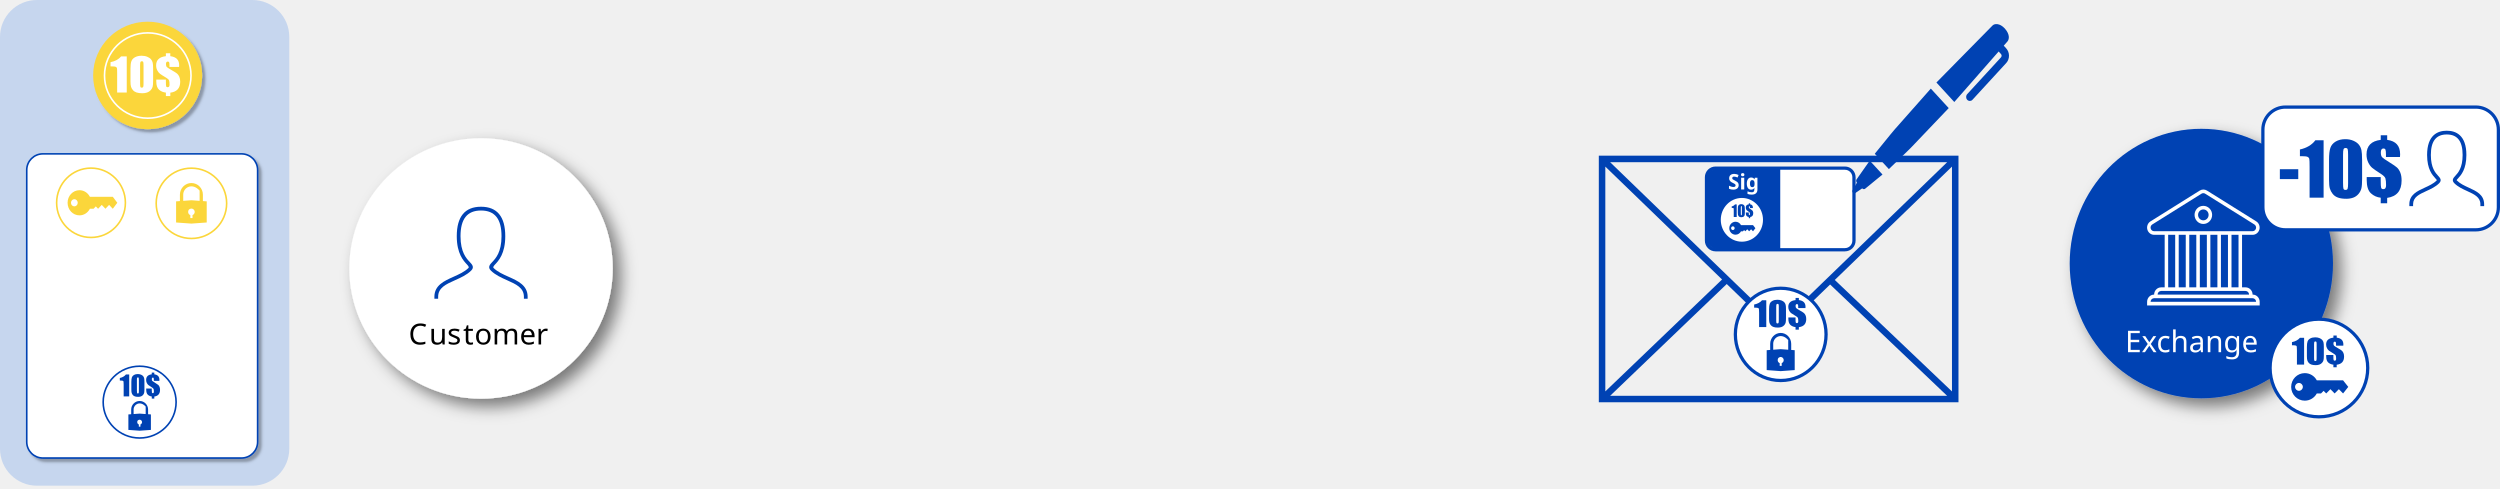
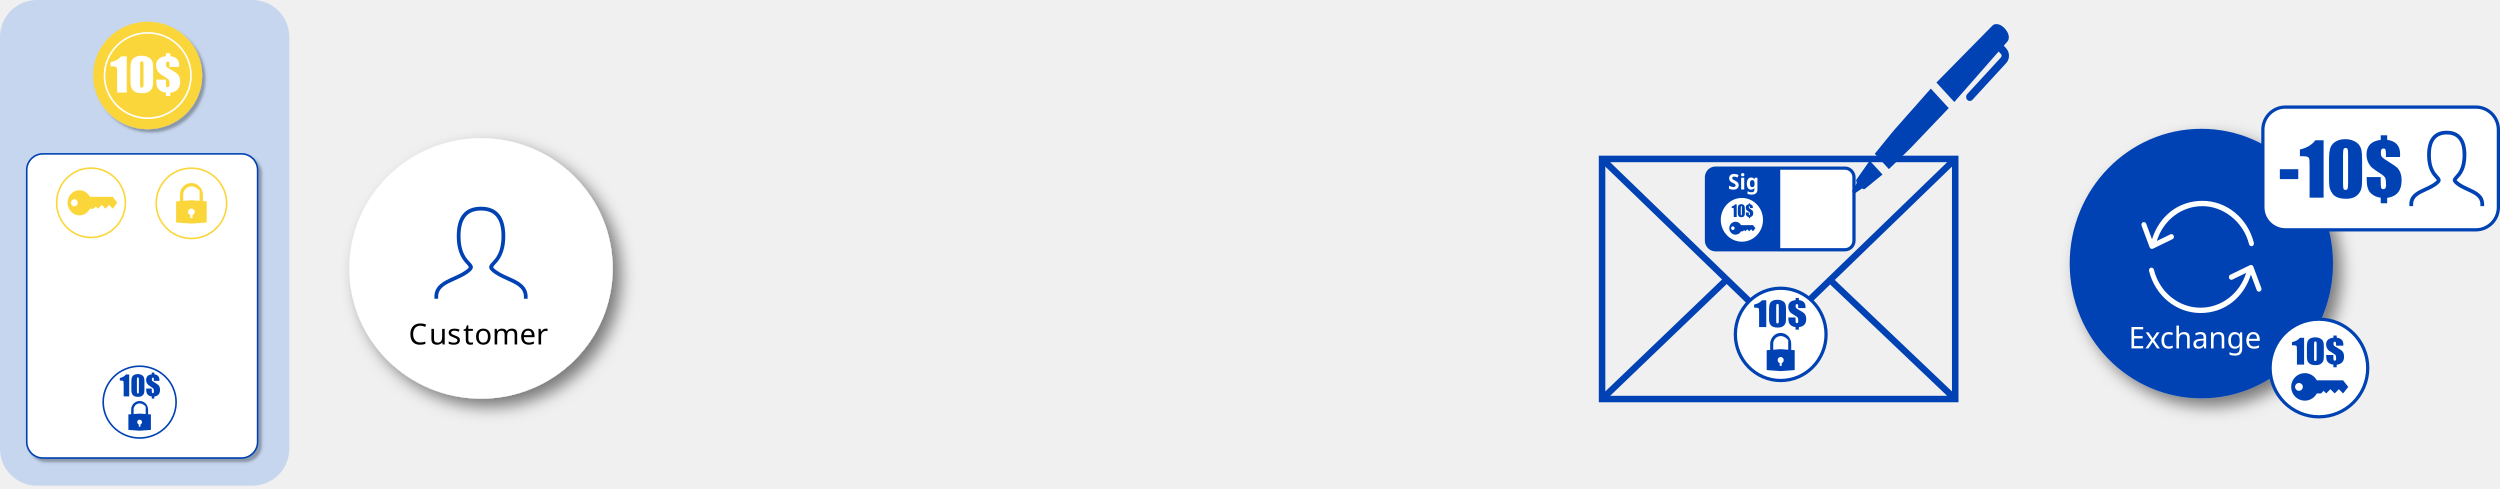
<svg xmlns="http://www.w3.org/2000/svg" id="Layer_2" data-name="Layer 2" viewBox="0 0 1536.28 300.25">
  <defs>
    <style>
      .cls-withdraw-1 {
        font-family: Montserrat-Bold, Montserrat;
        font-size: 13.21px;
        font-weight: 700;
      }

      .cls-withdraw-1, .cls-withdraw-2, .cls-withdraw-3, .cls-withdraw-4, .cls-withdraw-5, .cls-withdraw-6 {
        fill: #fff;
      }

      .cls-withdraw-7 {
        letter-spacing: -.02em;
      }

      .cls-withdraw-8 {
        fill: #fbd63b;
      }

      .cls-withdraw-9 {
        fill: #0042b3;
      }

      .cls-withdraw-3, .cls-withdraw-10, .cls-withdraw-11, .cls-withdraw-12, .cls-withdraw-4, .cls-withdraw-13, .cls-withdraw-14, .cls-withdraw-5 {
        stroke-miterlimit: 10;
      }

      .cls-withdraw-3, .cls-withdraw-13 {
        stroke: #fbd63b;
      }

      .cls-withdraw-10 {
        stroke: #fff;
      }

      .cls-withdraw-10, .cls-withdraw-11, .cls-withdraw-13, .cls-withdraw-14 {
        fill: none;
      }

      .cls-withdraw-15 {
        filter: url(#dropshadow3-2);
      }

      .cls-withdraw-16, .cls-withdraw-12 {
        fill: #0042b3;
      }

      .cls-withdraw-17 {
        filter: url(#dropshadow);
      }

      .cls-withdraw-18 {
        font-size: 17.82px;
      }

      .cls-withdraw-18, .cls-withdraw-6 {
        font-family: Montserrat-Regular, Montserrat;
      }

      .cls-withdraw-11, .cls-withdraw-12, .cls-withdraw-4, .cls-withdraw-14, .cls-withdraw-5 {
        stroke: #0042b3;
      }

      .cls-withdraw-19 {
        fill: #c6d6ee;
      }

      .cls-withdraw-20 {
        filter: url(#dropshadow-2);
      }

      .cls-withdraw-12 {
        stroke-width: .75px;
      }

      .cls-withdraw-4 {
        stroke-width: 2px;
      }

      .cls-withdraw-21 {
        filter: url(#dropshadow3-4);
      }

      .cls-withdraw-22 {
        letter-spacing: -.02em;
      }

      .cls-withdraw-23 {
        filter: url(#dropshadow3-3);
      }

      .cls-withdraw-24 {
        letter-spacing: 0em;
      }

      .cls-withdraw-14 {
        stroke-width: 4px;
      }

      .cls-withdraw-25 {
        fill: #fbd63b;
      }

      .cls-withdraw-6 {
        font-size: 18.45px;
      }

      .cls-withdraw-26 {
        filter: url(#dropshadow3);
      }
    </style>
    <filter id="dropshadow3">
      <feGaussianBlur in="SourceAlpha" stdDeviation="1" />
      <feOffset dx="2" dy="2" />
      <feComponentTransfer>
        <feFuncA slope="0.3" type="linear" />
      </feComponentTransfer>
      <feMerge>
        <feMergeNode />
        <feMergeNode in="SourceGraphic" />
      </feMerge>
    </filter>
    <filter id="dropshadow3-2" data-name="dropshadow3">
      <feGaussianBlur in="SourceAlpha" stdDeviation="1" />
      <feOffset dx="2" dy="2" />
      <feComponentTransfer>
        <feFuncA slope="0.3" type="linear" />
      </feComponentTransfer>
      <feMerge>
        <feMergeNode />
        <feMergeNode in="SourceGraphic" />
      </feMerge>
    </filter>
    <filter id="dropshadow">
      <feGaussianBlur in="SourceAlpha" stdDeviation="5" />
      <feOffset dx="5" dy="5" />
      <feComponentTransfer>
        <feFuncA slope="0.5" type="linear" />
      </feComponentTransfer>
      <feMerge>
        <feMergeNode />
        <feMergeNode in="SourceGraphic" />
      </feMerge>
    </filter>
    <filter id="dropshadow-2" data-name="dropshadow">
      <feGaussianBlur in="SourceAlpha" stdDeviation="5" />
      <feOffset dx="5" dy="5" />
      <feComponentTransfer>
        <feFuncA slope="0.5" type="linear" />
      </feComponentTransfer>
      <feMerge>
        <feMergeNode />
        <feMergeNode in="SourceGraphic" />
      </feMerge>
    </filter>
    <filter id="dropshadow3-3" data-name="dropshadow3">
      <feGaussianBlur in="SourceAlpha" stdDeviation="1" />
      <feOffset dx="2" dy="2" />
      <feComponentTransfer>
        <feFuncA slope="0.3" type="linear" />
      </feComponentTransfer>
      <feMerge>
        <feMergeNode />
        <feMergeNode in="SourceGraphic" />
      </feMerge>
    </filter>
    <filter id="dropshadow3-4" data-name="dropshadow3">
      <feGaussianBlur in="SourceAlpha" stdDeviation="1" />
      <feOffset dx="2" dy="2" />
      <feComponentTransfer>
        <feFuncA slope="0.3" type="linear" />
      </feComponentTransfer>
      <feMerge>
        <feMergeNode />
        <feMergeNode in="SourceGraphic" />
      </feMerge>
    </filter>
  </defs>
  <g id="withdrawjs">
    <g id="blinded" data-id="blinded">
      <g transform="translate(545 0)">
        <path class="cls-withdraw-14" d="M439.49,97.67h217.02v147.54h-217.02V97.67ZM439.49,97.67l100.34,97.02c4.57,4.42,11.81,4.42,16.38,0l100.29-97.02M439.49,245.21l76.62-73.46M656.51,245.21l-76.89-73.16" />
        <g id="sig-on-blinded" class="fragment fade" data-fragment-index="1">
          <g>
            <rect class="cls-withdraw-4" x="503.66" y="103.32" width="90.63" height="50.15" rx="5.58" ry="5.58" />
            <path class="cls-withdraw-12" d="M548.98,153.52h-36.66c-6.72-.61-8.65-3.94-8.65-8.81v-32.54c0-6.84,3.87-8.81,8.65-8.81h36.66" />
          </g>
          <g>
            <ellipse class="cls-withdraw-4" cx="525.41" cy="135.08" rx="13.97" ry="14.44" />
            <path class="cls-withdraw-16" d="M528.71,140.89l1.18,1.23,1.18-1.23,1.18,1.23,1.46-1.89-1.46-1.89h-7.38c-.66-1.25-1.91-2.08-3.37-2.08-2.11,0-3.83,1.78-3.83,3.98s1.71,3.98,3.83,3.98c1.46,0,2.72-.83,3.37-2.08h1.18l.73-.76.73.76,1.18-1.23h0ZM519.87,141.36c-.6,0-1.09-.51-1.09-1.14s.49-1.14,1.09-1.14,1.09.51,1.09,1.14-.49,1.14-1.09,1.14h0Z" />
            <g>
              <path class="cls-withdraw-16" d="M522.23,125.6v7.73h-1.82v-4.14c0-.6-.01-.96-.04-1.08-.03-.12-.1-.21-.22-.27-.12-.06-.39-.09-.81-.09h-.18v-.9c.88-.2,1.55-.61,2.01-1.24h1.07Z" />
              <path class="cls-withdraw-16" d="M527.23,128.22v2.58c0,.59-.03,1.01-.09,1.28s-.18.52-.37.75c-.19.23-.42.4-.69.5-.27.1-.57.15-.9.15-.44,0-.8-.05-1.09-.16-.29-.11-.52-.27-.69-.5-.17-.23-.29-.46-.37-.71s-.11-.65-.11-1.19v-2.7c0-.71.06-1.24.17-1.59.12-.35.35-.64.69-.85.34-.21.76-.32,1.25-.32.4,0,.76.07,1.07.22.32.15.55.33.71.54.16.21.26.45.32.72.06.27.08.69.08,1.28ZM525.41,127.57c0-.41-.02-.67-.06-.77-.04-.1-.13-.16-.26-.16s-.22.06-.27.16-.07.36-.07.76v3.77c0,.45.02.72.06.81.04.09.13.14.26.14s.22-.05.27-.16c.04-.11.06-.35.06-.73v-3.83Z" />
              <path class="cls-withdraw-16" d="M532.16,127.85h-1.82v-.32c0-.34-.02-.56-.06-.67s-.13-.16-.27-.16c-.11,0-.19.05-.25.14-.06.09-.08.23-.08.41,0,.3.06.51.17.63.11.12.44.36.98.71.46.3.78.52.95.68.17.16.31.38.43.67.12.29.17.65.17,1.08,0,.69-.16,1.23-.47,1.62s-.78.63-1.41.73v.73h-.84v-.75c-.49-.05-.91-.25-1.28-.59-.36-.35-.55-.95-.55-1.81v-.38h1.82v.47c0,.52.02.84.06.97.04.13.13.19.27.19.12,0,.21-.04.28-.13s.09-.22.09-.39c0-.43-.03-.74-.09-.93-.06-.19-.25-.39-.59-.61-.56-.37-.93-.64-1.13-.81-.2-.17-.37-.42-.52-.73-.15-.32-.22-.67-.22-1.07,0-.58.15-1.03.46-1.36.31-.33.77-.53,1.39-.61v-.62h.84v.62c.56.08.98.28,1.26.6.28.32.42.77.42,1.34,0,.08,0,.2-.02.36Z" />
            </g>
          </g>
          <text class="cls-withdraw-1" transform="translate(516.89 116.42) scale(.97 1)">
            <tspan x="0" y="0">Sig</tspan>
          </text>
        </g>
        <g>
          <ellipse class="cls-withdraw-4" cx="549.27" cy="205.48" rx="27.87" ry="28.35" />
          <path class="cls-withdraw-16" d="M549.88,223.14v1.7h-1.23v-1.7c-1.04-.38-1.68-1.73-.84-3.14,1.53-1.38,3.3-.24,3.3,1.31,0,.84-.52,1.54-1.23,1.83h0ZM544.65,211.34c0-4.21,5.13-7.14,9.23-2.35v5.92s-4.61-.35-4.61-.35l-4.61.35v-3.57h0ZM555.72,215.04v-3.7c0-3.73-2.89-6.75-6.46-6.75s-6.46,3.02-6.46,6.75v3.7l-2.15.16v12.22l8.61.64,8.61-.64v-12.22l-2.15-.16h0Z" />
          <g>
            <path class="cls-withdraw-16" d="M540.4,184.5v16.47h-4.41v-8.83c0-1.27-.03-2.04-.1-2.3-.07-.26-.25-.45-.54-.58-.29-.13-.95-.2-1.97-.2h-.44v-1.92c2.13-.43,3.75-1.31,4.86-2.64h2.6Z" />
            <path class="cls-withdraw-16" d="M552.51,190.08v5.49c0,1.25-.07,2.16-.22,2.73s-.45,1.1-.91,1.6c-.46.49-1.01.85-1.66,1.07-.65.22-1.37.33-2.17.33-1.06,0-1.93-.11-2.63-.34-.7-.23-1.26-.58-1.67-1.06-.41-.48-.71-.99-.88-1.52s-.26-1.38-.26-2.54v-5.75c0-1.51.14-2.64.42-3.4.28-.75.84-1.36,1.67-1.81.83-.45,1.84-.68,3.03-.68.97,0,1.83.16,2.6.47.76.32,1.34.7,1.71,1.15.38.45.63.97.77,1.54.13.57.2,1.48.2,2.73ZM548.1,188.7c0-.88-.05-1.42-.14-1.64-.09-.22-.3-.33-.64-.33s-.54.12-.65.35-.16.77-.16,1.62v8.04c0,.96.05,1.53.15,1.73.1.2.31.29.64.29s.54-.11.64-.35c.1-.23.15-.75.15-1.56v-8.16Z" />
            <path class="cls-withdraw-16" d="M564.43,189.31h-4.41v-.68c0-.73-.05-1.2-.15-1.42s-.32-.34-.65-.34c-.27,0-.47.1-.61.29-.13.19-.2.48-.2.87,0,.64.14,1.1.42,1.35.27.26,1.06.76,2.38,1.51,1.12.63,1.88,1.11,2.29,1.45.41.34.75.81,1.03,1.42.28.61.42,1.38.42,2.29,0,1.46-.38,2.61-1.13,3.45s-1.89,1.35-3.41,1.55v1.55h-2.03v-1.6c-1.18-.11-2.21-.53-3.09-1.27-.88-.74-1.32-2.02-1.32-3.85v-.8h4.41v1.01c0,1.11.05,1.79.14,2.06.09.27.31.4.66.4.3,0,.52-.09.67-.28s.22-.46.22-.83c0-.92-.07-1.58-.21-1.98-.14-.4-.61-.83-1.42-1.3-1.35-.79-2.26-1.37-2.74-1.73-.48-.37-.9-.89-1.25-1.56-.35-.67-.53-1.43-.53-2.28,0-1.23.37-2.19,1.12-2.89.75-.7,1.86-1.13,3.36-1.29v-1.31h2.03v1.31c1.36.16,2.38.59,3.06,1.28.68.69,1.02,1.64,1.02,2.85,0,.17-.02.43-.04.77Z" />
          </g>
        </g>
      </g>
    </g>
    <g id="pen" class="fragment fade-in-then-out" data-fragment-index="1">
      <path class="cls-withdraw-16" d="M1232.8,29.67l-1.47-1.6,2.28-2.59c1.2-1.47,1.49-4.44-1.63-7.96-3.15-3.43-6.39-3.1-7.58-1.81l-34.45,35,10.99,11.97,27.25-31.04,1.39,1.52c.54.53.59,1.42.11,2.02l-20.78,22.62c-.9.95-.93,2.51-.06,3.49.87.98,2.3,1.01,3.21.06.02-.02.04-.04.06-.06l20.78-22.62c2.25-2.52,2.19-6.54-.12-9h0Z" />
      <path class="cls-withdraw-16" d="M1164.38,79.45c-.86.96-1.69,1.95-2.49,2.97l-9.82,12.07,8.66,9.42,11.09-10.7c.94-.87,1.85-1.77,2.73-2.71l22.96-24.07-11-11.98-22.12,24.99h0Z" />
      <path class="cls-withdraw-16" d="M1140.82,110.34c-.32.62-.2,1.4.29,1.88l-2.59,4.58c-.35.62-.17,1.43.4,1.81.19.12.4.19.62.19.23,0,.45-.07.64-.21l4.17-2.85c.43.52,1.13.65,1.7.31l10.77-8.81-7.84-8.53-8.16,11.62h0Z" />
    </g>
    <g id="customer" data-id="customer">
      <g class="cls-withdraw-17">
        <ellipse class="cls-withdraw-2" cx="295.6" cy="164.97" rx="80.92" ry="80.02" />
      </g>
      <text class="cls-withdraw-18" transform="translate(251.07 211.67) scale(1.01 1)">
        <tspan class="cls-withdraw-7" x="0" y="0">C</tspan>
        <tspan class="cls-withdraw-24" x="12.49" y="0">us</tspan>
        <tspan class="cls-withdraw-22" x="33.17" y="0">t</tspan>
        <tspan x="40.07" y="0">omer</tspan>
      </text>
      <path class="cls-withdraw-9" d="M324.25,183.56h-2.3v-1.15c0-5.59-4.8-7.73-10.36-10.21-3.53-1.58-7.19-3.21-9.93-5.91-2.15-2.12-.57-3.79.81-5.25,2.14-2.26,5.72-6.05,5.72-15.89,0-10.62-4.12-15.79-12.6-15.79s-12.6,5.17-12.6,15.79c0,9.85,3.58,13.63,5.72,15.89,1.39,1.47,2.96,3.14.82,5.25-2.74,2.7-6.39,4.33-9.93,5.91-5.56,2.48-10.36,4.62-10.36,10.21v1.15h-2.3v-1.15c0-7.08,5.96-9.74,11.72-12.32,3.35-1.5,6.81-3.04,9.25-5.45q.54-.54-.87-2.03c-2.22-2.35-6.35-6.71-6.35-17.48,0-12,5.01-18.09,14.9-18.09s14.9,6.09,14.9,18.09c0,10.76-4.13,15.13-6.35,17.48q-1.42,1.5-.87,2.03c2.44,2.4,5.9,3.95,9.25,5.44,5.76,2.57,11.72,5.23,11.72,12.32v1.15Z" />
    </g>
    <g id="bank-complete" data-id="bank-complete">
      <g id="bank">
        <g class="cls-withdraw-20">
          <ellipse class="cls-withdraw-16" cx="1352.75" cy="161.96" rx="80.9" ry="82.81" />
        </g>
        <g>
-           <path class="cls-withdraw-2" d="M1384.24,181.03c0-2.46-1.94-4.45-4.32-4.45h-2.16v-32.28h6.49c1.94,0,3.64-1.33,4.16-3.25.52-1.92-.26-3.97-1.92-5.01l-30.26-18.92c-.69-.43-1.47-.65-2.24-.65s-1.55.21-2.24.65l-30.26,18.92c-1.66,1.04-2.44,3.08-1.92,5.01.52,1.92,2.22,3.25,4.16,3.25h6.49v32.28h-2.16c-2.39,0-4.32,1.99-4.32,4.45-2.39,0-4.32,1.99-4.32,4.45v2.23h69.18v-2.23c0-2.46-1.94-4.45-4.32-4.45h0ZM1375.6,176.58h-4.32v-32.28h4.32v32.28h0ZM1338.85,144.3h4.32v32.28h-4.32v-32.28h0ZM1345.33,144.3h4.32v32.28h-4.32v-32.28h0ZM1351.82,144.3h4.32v32.28h-4.32v-32.28h0ZM1358.3,144.3h4.32v32.28h-4.32v-32.28h0ZM1364.79,144.3h4.32v32.28h-4.32v-32.28h0ZM1323.71,142.07c-.97,0-1.82-.67-2.08-1.63-.26-.96.13-1.99.96-2.5l30.26-18.92c.34-.21.73-.32,1.12-.32s.78.11,1.12.32l30.26,18.92c.83.52,1.22,1.55.96,2.5-.26.96-1.12,1.63-2.08,1.63h-60.53ZM1332.36,144.3h4.32v32.28h-4.32v-32.28h0ZM1328.04,178.8h51.88c1.19,0,2.16,1,2.16,2.23h-56.21c0-1.23.97-2.23,2.16-2.23h0ZM1321.55,185.48c0-1.23.97-2.23,2.16-2.23h60.53c1.19,0,2.16,1,2.16,2.23h-64.85Z" />
-           <path class="cls-withdraw-2" d="M1353.98,126.49c-2.99,0-5.4,2.49-5.4,5.57s2.42,5.57,5.4,5.57,5.4-2.49,5.4-5.57-2.42-5.57-5.4-5.57h0ZM1353.98,135.39c-1.79,0-3.24-1.49-3.24-3.34s1.45-3.34,3.24-3.34,3.24,1.49,3.24,3.34-1.45,3.34-3.24,3.34h0Z" />
-         </g>
-         <text class="cls-withdraw-6" transform="translate(1305.93 216.44) scale(.98 1)">
-           <tspan x="0" y="0">Exchange</tspan>
+           <path class="cls-withdraw-2" d="M1321.83,152.84c.38.16.83.16,1.21-.03l12-5.83c.77-.39,1.09-1.38.72-2.2-.35-.79-1.23-1.15-1.98-.79l-8.4,4.09c4.01-12.83,15.18-21.4,28.04-21.4s25.26,9.63,28.65,23.41c.22.87,1.06,1.4,1.87,1.17.81-.23,1.31-1.13,1.09-2-3.75-15.21-16.75-25.85-31.62-25.85s-26.52,9.46-30.97,23.62l-3.53-9.44c-.26-.85-1.14-1.33-1.94-1.05-.8.28-1.24,1.22-.98,2.07.02.07.05.13.08.2l4.9,13.14c.15.41.46.76.86.92h0Z" />
+           <path class="cls-withdraw-2" d="M1389.63,177.08s-.03-.07-.03-.1l-4.9-13.14c-.15-.41-.46-.76-.86-.92-.38-.16-.83-.15-1.21.03l-12,5.83c-.78.34-1.15,1.31-.83,2.15.32.84,1.23,1.23,2.01.89.03-.02.06-.03.09-.05l8.4-4.09c-4.04,12.83-15.23,21.4-28.07,21.4-13.47,0-25.26-9.63-28.65-23.41-.22-.87-1.06-1.4-1.87-1.17-.81.23-1.31,1.13-1.09,2,3.73,15.23,16.75,25.85,31.62,25.85s26.5-9.46,30.97-23.62l3.53,9.44c.29.85,1.17,1.3,1.97.99.8-.31,1.21-1.25.92-2.1h0Z" />
+         </g>
+         <text class="cls-withdraw-6" transform="translate(1308.062 214.1119) scale(.9769 1)">
+           <tspan class="cls-28" x="0" y="0">Exchange</tspan>
        </text>
      </g>
      <g>
        <circle class="cls-withdraw-4" cx="1425" cy="226.14" r="30" />
        <path class="cls-withdraw-16" d="M1432.08,239.16l2.59,2.62,2.59-2.62,2.59,2.62,3.19-4.03-3.19-4.03h-16.15c-1.44-2.66-4.19-4.43-7.38-4.43-4.63,0-8.37,3.79-8.37,8.46s3.75,8.46,8.37,8.46c3.19,0,5.94-1.77,7.38-4.43h2.59l1.6-1.61,1.6,1.61,2.59-2.62h0ZM1412.73,240.16c-1.32,0-2.39-1.09-2.39-2.42s1.08-2.42,2.39-2.42,2.39,1.09,2.39,2.42-1.08,2.42-2.39,2.42h0Z" />
        <g>
          <path class="cls-withdraw-16" d="M1415.9,207.6v16.47h-4.41v-8.83c0-1.27-.03-2.04-.1-2.3-.07-.26-.25-.45-.54-.58-.29-.13-.95-.2-1.97-.2h-.44v-1.92c2.13-.43,3.75-1.31,4.86-2.64h2.6Z" />
          <path class="cls-withdraw-16" d="M1428.02,213.17v5.49c0,1.25-.07,2.16-.22,2.73s-.45,1.1-.91,1.6c-.46.49-1.01.85-1.66,1.07-.65.22-1.37.33-2.17.33-1.06,0-1.93-.11-2.63-.34-.7-.23-1.26-.58-1.67-1.06-.41-.48-.71-.99-.88-1.52s-.26-1.38-.26-2.54v-5.75c0-1.51.14-2.64.42-3.4.28-.75.84-1.36,1.67-1.81.83-.45,1.84-.68,3.03-.68.97,0,1.83.16,2.6.47.76.32,1.34.7,1.71,1.15.38.45.63.97.77,1.54.13.57.2,1.48.2,2.73ZM1423.61,211.79c0-.88-.05-1.42-.14-1.64-.09-.22-.3-.33-.64-.33s-.54.12-.65.35-.16.77-.16,1.62v8.04c0,.96.05,1.53.15,1.73.1.2.31.29.64.29s.54-.11.64-.35c.1-.23.15-.75.15-1.56v-8.16Z" />
          <path class="cls-withdraw-16" d="M1439.94,212.4h-4.41v-.68c0-.73-.05-1.2-.15-1.42s-.32-.34-.65-.34c-.27,0-.47.1-.61.29-.13.19-.2.48-.2.87,0,.64.14,1.1.42,1.35.27.26,1.06.76,2.38,1.51,1.12.63,1.88,1.11,2.29,1.45.41.34.75.81,1.03,1.42.28.61.42,1.38.42,2.29,0,1.46-.38,2.61-1.13,3.45s-1.89,1.35-3.41,1.55v1.55h-2.03v-1.6c-1.18-.11-2.21-.53-3.09-1.27-.88-.74-1.32-2.02-1.32-3.85v-.8h4.41v1.01c0,1.11.05,1.79.14,2.06.09.27.31.4.66.4.3,0,.52-.09.67-.28s.22-.46.22-.83c0-.92-.07-1.58-.21-1.98-.14-.4-.61-.83-1.42-1.3-1.35-.79-2.26-1.37-2.74-1.73-.48-.37-.9-.89-1.25-1.56-.35-.67-.53-1.43-.53-2.28,0-1.23.37-2.19,1.12-2.89.75-.7,1.86-1.13,3.36-1.29v-1.31h2.03v1.31c1.36.16,2.38.59,3.06,1.28.68.69,1.02,1.64,1.02,2.85,0,.17-.02.43-.04.77Z" />
        </g>
      </g>
    </g>
    <g id="sub-amount" data-id="sub-amount" class="fragment fade" data-fragment-index="1">
      <g>
        <rect class="cls-withdraw-2" x="1390.57" y="65.8" width="144.71" height="75.43" rx="13.85" ry="13.85" />
        <path class="cls-withdraw-16" d="M1521.43,142.23h-117.01c-8.19,0-14.85-6.66-14.85-14.85v-47.73c0-8.19,6.66-14.85,14.85-14.85h117.01c8.19,0,14.85,6.66,14.85,14.85v47.73c0,8.19-6.66,14.85-14.85,14.85ZM1404.42,66.8c-7.08,0-12.85,5.76-12.85,12.85v47.73c0,7.09,5.76,12.85,12.85,12.85h117.01c7.08,0,12.85-5.76,12.85-12.85v-47.73c0-7.09-5.76-12.85-12.85-12.85h-117.01Z" />
      </g>
      <path class="cls-withdraw-9" d="M1526.53,126.69h-2.3v-1.15c0-4.41-3.75-6.12-8.09-8.11-2.83-1.29-5.75-2.63-7.95-4.85-1.84-1.86-.47-3.35.64-4.55,1.68-1.82,4.48-4.85,4.48-12.78,0-8.49-3.19-12.62-9.76-12.62s-9.76,4.13-9.76,12.62c0,7.92,2.81,10.96,4.48,12.78,1.11,1.2,2.49,2.69.64,4.55-2.2,2.22-5.12,3.56-7.95,4.85-4.34,1.98-8.09,3.7-8.09,8.11v1.15h-2.3v-1.15c0-5.89,4.8-8.08,9.43-10.2,2.64-1.21,5.37-2.45,7.27-4.38.19-.2.23-.29.23-.29-.05-.13-.54-.65-.93-1.08-1.78-1.93-5.09-5.52-5.09-14.34,0-12.33,6.56-14.92,12.07-14.92s12.07,2.59,12.07,14.92c0,8.83-3.31,12.41-5.09,14.34-.38.41-.84.91-.92,1.12.02,0,.07.1.22.24,1.91,1.92,4.63,3.17,7.27,4.38,4.64,2.12,9.43,4.31,9.43,10.2v1.15Z" />
      <g>
        <path class="cls-withdraw-16" d="M1412.31,103.98v6.08h-11.31v-6.08h11.31Z" />
        <path class="cls-withdraw-16" d="M1427.88,86.2v35.27h-8.61v-18.91c0-2.73-.06-4.37-.19-4.92-.13-.55-.48-.97-1.05-1.25-.58-.28-1.86-.42-3.85-.42h-.85v-4.11c4.16-.92,7.32-2.8,9.48-5.65h5.07Z" />
        <path class="cls-withdraw-16" d="M1451.54,98.14v11.76c0,2.67-.14,4.62-.43,5.84s-.87,2.36-1.77,3.42c-.9,1.06-1.97,1.82-3.24,2.29-1.26.46-2.68.7-4.24.7-2.06,0-3.77-.24-5.14-.73-1.36-.49-2.45-1.25-3.26-2.28-.81-1.03-1.38-2.12-1.73-3.26s-.51-2.95-.51-5.43v-12.31c0-3.24.27-5.66.82-7.28.55-1.61,1.63-2.9,3.26-3.88,1.63-.97,3.6-1.46,5.91-1.46,1.89,0,3.58.34,5.07,1.01,1.49.67,2.61,1.5,3.35,2.47.74.97,1.24,2.07,1.5,3.29.26,1.22.39,3.17.39,5.84ZM1442.93,95.18c0-1.87-.09-3.05-.27-3.52-.18-.47-.59-.71-1.25-.71s-1.06.25-1.27.75-.31,1.66-.31,3.47v17.21c0,2.05.1,3.28.29,3.7.19.42.61.63,1.25.63s1.06-.25,1.26-.74c.2-.49.3-1.6.3-3.33v-17.47Z" />
        <path class="cls-withdraw-16" d="M1474.81,96.48h-8.61v-1.46c0-1.55-.1-2.57-.3-3.05s-.62-.72-1.28-.72c-.53,0-.92.21-1.18.62-.26.41-.39,1.04-.39,1.86,0,1.38.27,2.34.81,2.9.53.55,2.07,1.63,4.65,3.22,2.19,1.35,3.68,2.39,4.47,3.1.79.72,1.47,1.74,2.01,3.05.55,1.31.82,2.95.82,4.91,0,3.14-.74,5.6-2.22,7.38s-3.69,2.89-6.65,3.31v3.31h-3.96v-3.42c-2.3-.23-4.31-1.14-6.03-2.71-1.72-1.58-2.58-4.32-2.58-8.25v-1.72h8.61v2.16c0,2.37.09,3.84.27,4.41.18.57.61.86,1.29.86.58,0,1.02-.2,1.3-.6s.43-.99.43-1.78c0-1.97-.13-3.39-.4-4.24-.27-.85-1.19-1.77-2.77-2.78-2.63-1.68-4.42-2.92-5.36-3.71-.95-.79-1.76-1.91-2.45-3.34-.69-1.44-1.03-3.06-1.03-4.88,0-2.63.73-4.69,2.18-6.19,1.46-1.5,3.64-2.42,6.55-2.77v-2.81h3.96v2.81c2.66.35,4.65,1.26,5.97,2.73,1.32,1.47,1.98,3.51,1.98,6.11,0,.36-.03.92-.08,1.66Z" />
      </g>
    </g>
    <g id="coin" data-id="coin">
      <rect class="cls-withdraw-19" width="177.77" height="298.46" rx="22.69" ry="22.69" />
      <g>
        <g class="cls-withdraw-23">
          <rect class="cls-withdraw-2" x="16.43" y="94.55" width="141.88" height="186.91" rx="9.91" ry="9.91" />
          <rect class="cls-withdraw-11" x="16.43" y="94.55" width="141.88" height="186.91" rx="9.91" ry="9.91" />
        </g>
        <g>
          <ellipse class="cls-withdraw-3" cx="55.93" cy="124.61" rx="21.13" ry="21.31" />
          <path class="cls-withdraw-8" d="M62.53,125.9l2.26,2.39,2.26-2.39,2.26,2.39,2.78-3.68-2.78-3.68h-14.07c-1.25-2.43-3.65-4.05-6.42-4.05-4.03,0-7.29,3.46-7.29,7.73s3.26,7.73,7.29,7.73c2.78,0,5.17-1.62,6.42-4.05h2.26l1.39-1.47,1.39,1.47,2.26-2.39h0ZM45.69,126.82c-1.15,0-2.08-.99-2.08-2.21s.94-2.21,2.08-2.21,2.08.99,2.08,2.21-.94,2.21-2.08,2.21h0Z" />
        </g>
        <g>
          <ellipse class="cls-withdraw-3" cx="117.63" cy="124.94" rx="21.65" ry="21.6" />
          <path class="cls-withdraw-8" d="M118.3,132.18v1.81h-1.34v-1.81c-1.14-.4-1.84-1.84-.92-3.34,1.67-1.47,3.61-.26,3.61,1.39,0,.89-.57,1.64-1.34,1.95h0ZM112.59,119.64c0-4.47,5.6-7.59,10.08-2.5v6.29s-5.04-.38-5.04-.38l-5.04.38v-3.79h0ZM124.68,123.57v-3.93c0-3.96-3.16-7.17-7.06-7.17s-7.06,3.21-7.06,7.17v3.93l-2.35.17v12.98l9.41.68,9.41-.68v-12.98l-2.35-.17h0Z" />
        </g>
        <g>
          <ellipse class="cls-withdraw-5" cx="85.81" cy="247.1" rx="22.41" ry="22.06" />
          <path class="cls-withdraw-16" d="M86.3,260.85v1.33h-.99v-1.33c-.84-.29-1.35-1.35-.68-2.45,1.23-1.07,2.66-.19,2.66,1.02,0,.65-.42,1.2-.99,1.43h0ZM82.1,251.66c0-3.28,4.12-5.56,7.42-1.83v4.61s-3.71-.28-3.71-.28l-3.71.28v-2.78h0ZM91,254.54v-2.88c0-2.9-2.32-5.25-5.19-5.25s-5.19,2.35-5.19,5.25v2.88l-1.73.13v9.51l6.92.5,6.92-.5v-9.51l-1.73-.13h0Z" />
          <g>
            <path class="cls-withdraw-16" d="M79.4,230.11v13.5h-3.41v-7.24c0-1.04-.03-1.67-.08-1.88-.05-.21-.19-.37-.42-.48-.23-.11-.73-.16-1.52-.16h-.34v-1.57c1.65-.35,2.9-1.07,3.75-2.16h2.01Z" />
            <path class="cls-withdraw-16" d="M88.75,234.68v4.5c0,1.02-.06,1.77-.17,2.23s-.35.9-.7,1.31c-.35.41-.78.7-1.28.88-.5.18-1.06.27-1.68.27-.82,0-1.49-.09-2.03-.28-.54-.19-.97-.48-1.29-.87-.32-.39-.55-.81-.68-1.25s-.2-1.13-.2-2.08v-4.71c0-1.24.11-2.17.32-2.78.22-.62.65-1.11,1.29-1.48.64-.37,1.42-.56,2.34-.56.75,0,1.42.13,2.01.39.59.26,1.03.57,1.32.95.29.37.49.79.59,1.26.1.47.16,1.21.16,2.23ZM85.35,233.55c0-.72-.04-1.17-.11-1.35-.07-.18-.23-.27-.49-.27s-.42.1-.5.29-.12.63-.12,1.33v6.59c0,.78.04,1.26.11,1.42.08.16.24.24.49.24s.42-.09.5-.28c.08-.19.12-.61.12-1.28v-6.68Z" />
            <path class="cls-withdraw-16" d="M97.96,234.05h-3.41v-.56c0-.59-.04-.98-.12-1.17s-.25-.28-.51-.28c-.21,0-.36.08-.47.24-.1.16-.16.4-.16.71,0,.53.11.9.32,1.11.21.21.82.62,1.84,1.23.87.52,1.46.91,1.77,1.19.31.28.58.66.8,1.17.22.5.32,1.13.32,1.88,0,1.2-.29,2.14-.88,2.83s-1.46,1.11-2.63,1.27v1.27h-1.57v-1.31c-.91-.09-1.71-.43-2.39-1.04-.68-.6-1.02-1.65-1.02-3.16v-.66h3.41v.83c0,.91.04,1.47.11,1.69.07.22.24.33.51.33.23,0,.4-.08.51-.23s.17-.38.17-.68c0-.76-.05-1.3-.16-1.62-.11-.32-.47-.68-1.1-1.06-1.04-.64-1.75-1.12-2.12-1.42-.37-.3-.7-.73-.97-1.28-.27-.55-.41-1.17-.41-1.87,0-1.01.29-1.79.86-2.37.58-.57,1.44-.93,2.59-1.06v-1.08h1.57v1.08c1.05.13,1.84.48,2.36,1.05.52.56.78,1.34.78,2.34,0,.14-.01.35-.03.63Z" />
          </g>
        </g>
      </g>
      <g>
        <g class="cls-withdraw-21">
          <ellipse class="cls-withdraw-25" cx="90.73" cy="46.36" rx="33.5" ry="33.03" />
        </g>
        <ellipse class="cls-withdraw-10" cx="90.8" cy="46.42" rx="26.58" ry="26.21" />
        <g>
          <path class="cls-withdraw-2" d="M77.89,34.66v22.21h-5.9v-11.91c0-1.72-.04-2.75-.13-3.1-.09-.35-.33-.61-.72-.79-.39-.18-1.27-.27-2.64-.27h-.58v-2.59c2.85-.58,5.02-1.76,6.5-3.56h3.48Z" />
          <path class="cls-withdraw-2" d="M94.1,42.18v7.41c0,1.68-.1,2.91-.29,3.68s-.6,1.49-1.21,2.15c-.61.67-1.35,1.15-2.22,1.44-.87.29-1.84.44-2.91.44-1.41,0-2.59-.15-3.52-.46-.94-.31-1.68-.78-2.24-1.43-.55-.65-.95-1.33-1.18-2.05-.23-.72-.35-1.86-.35-3.42v-7.75c0-2.04.19-3.57.56-4.58.37-1.01,1.12-1.83,2.24-2.44,1.11-.61,2.47-.92,4.05-.92,1.3,0,2.45.21,3.48.64,1.02.43,1.79.94,2.29,1.56.51.61.85,1.3,1.03,2.07.18.77.27,1.99.27,3.68ZM88.2,40.31c0-1.18-.06-1.92-.18-2.22-.12-.3-.41-.45-.85-.45s-.73.16-.87.47-.21,1.04-.21,2.19v10.84c0,1.29.07,2.07.2,2.33.13.27.42.4.85.4s.73-.15.86-.47c.14-.31.2-1.01.2-2.1v-11Z" />
          <path class="cls-withdraw-2" d="M110.05,41.13h-5.9v-.92c0-.98-.07-1.62-.2-1.92s-.43-.45-.88-.45c-.36,0-.63.13-.81.39-.18.26-.27.65-.27,1.17,0,.87.19,1.48.56,1.82.36.35,1.42,1.02,3.18,2.03,1.5.85,2.52,1.5,3.07,1.96.54.45,1.01,1.09,1.38,1.92.37.83.56,1.86.56,3.09,0,1.98-.51,3.53-1.52,4.65s-2.53,1.82-4.56,2.09v2.09h-2.72v-2.15c-1.58-.15-2.96-.72-4.13-1.71-1.18-.99-1.77-2.72-1.77-5.19v-1.08h5.9v1.36c0,1.49.06,2.42.18,2.78.12.36.42.54.88.54.4,0,.7-.13.89-.38s.29-.62.29-1.12c0-1.24-.09-2.13-.28-2.67-.19-.53-.82-1.12-1.9-1.75-1.8-1.06-3.03-1.84-3.67-2.34-.65-.5-1.21-1.2-1.68-2.11-.47-.91-.71-1.93-.71-3.07,0-1.66.5-2.95,1.5-3.9,1-.94,2.5-1.52,4.49-1.74v-1.77h2.72v1.77c1.82.22,3.18.79,4.09,1.72.91.93,1.36,2.21,1.36,3.85,0,.23-.02.58-.06,1.04Z" />
        </g>
      </g>
    </g>
  </g>
</svg>
